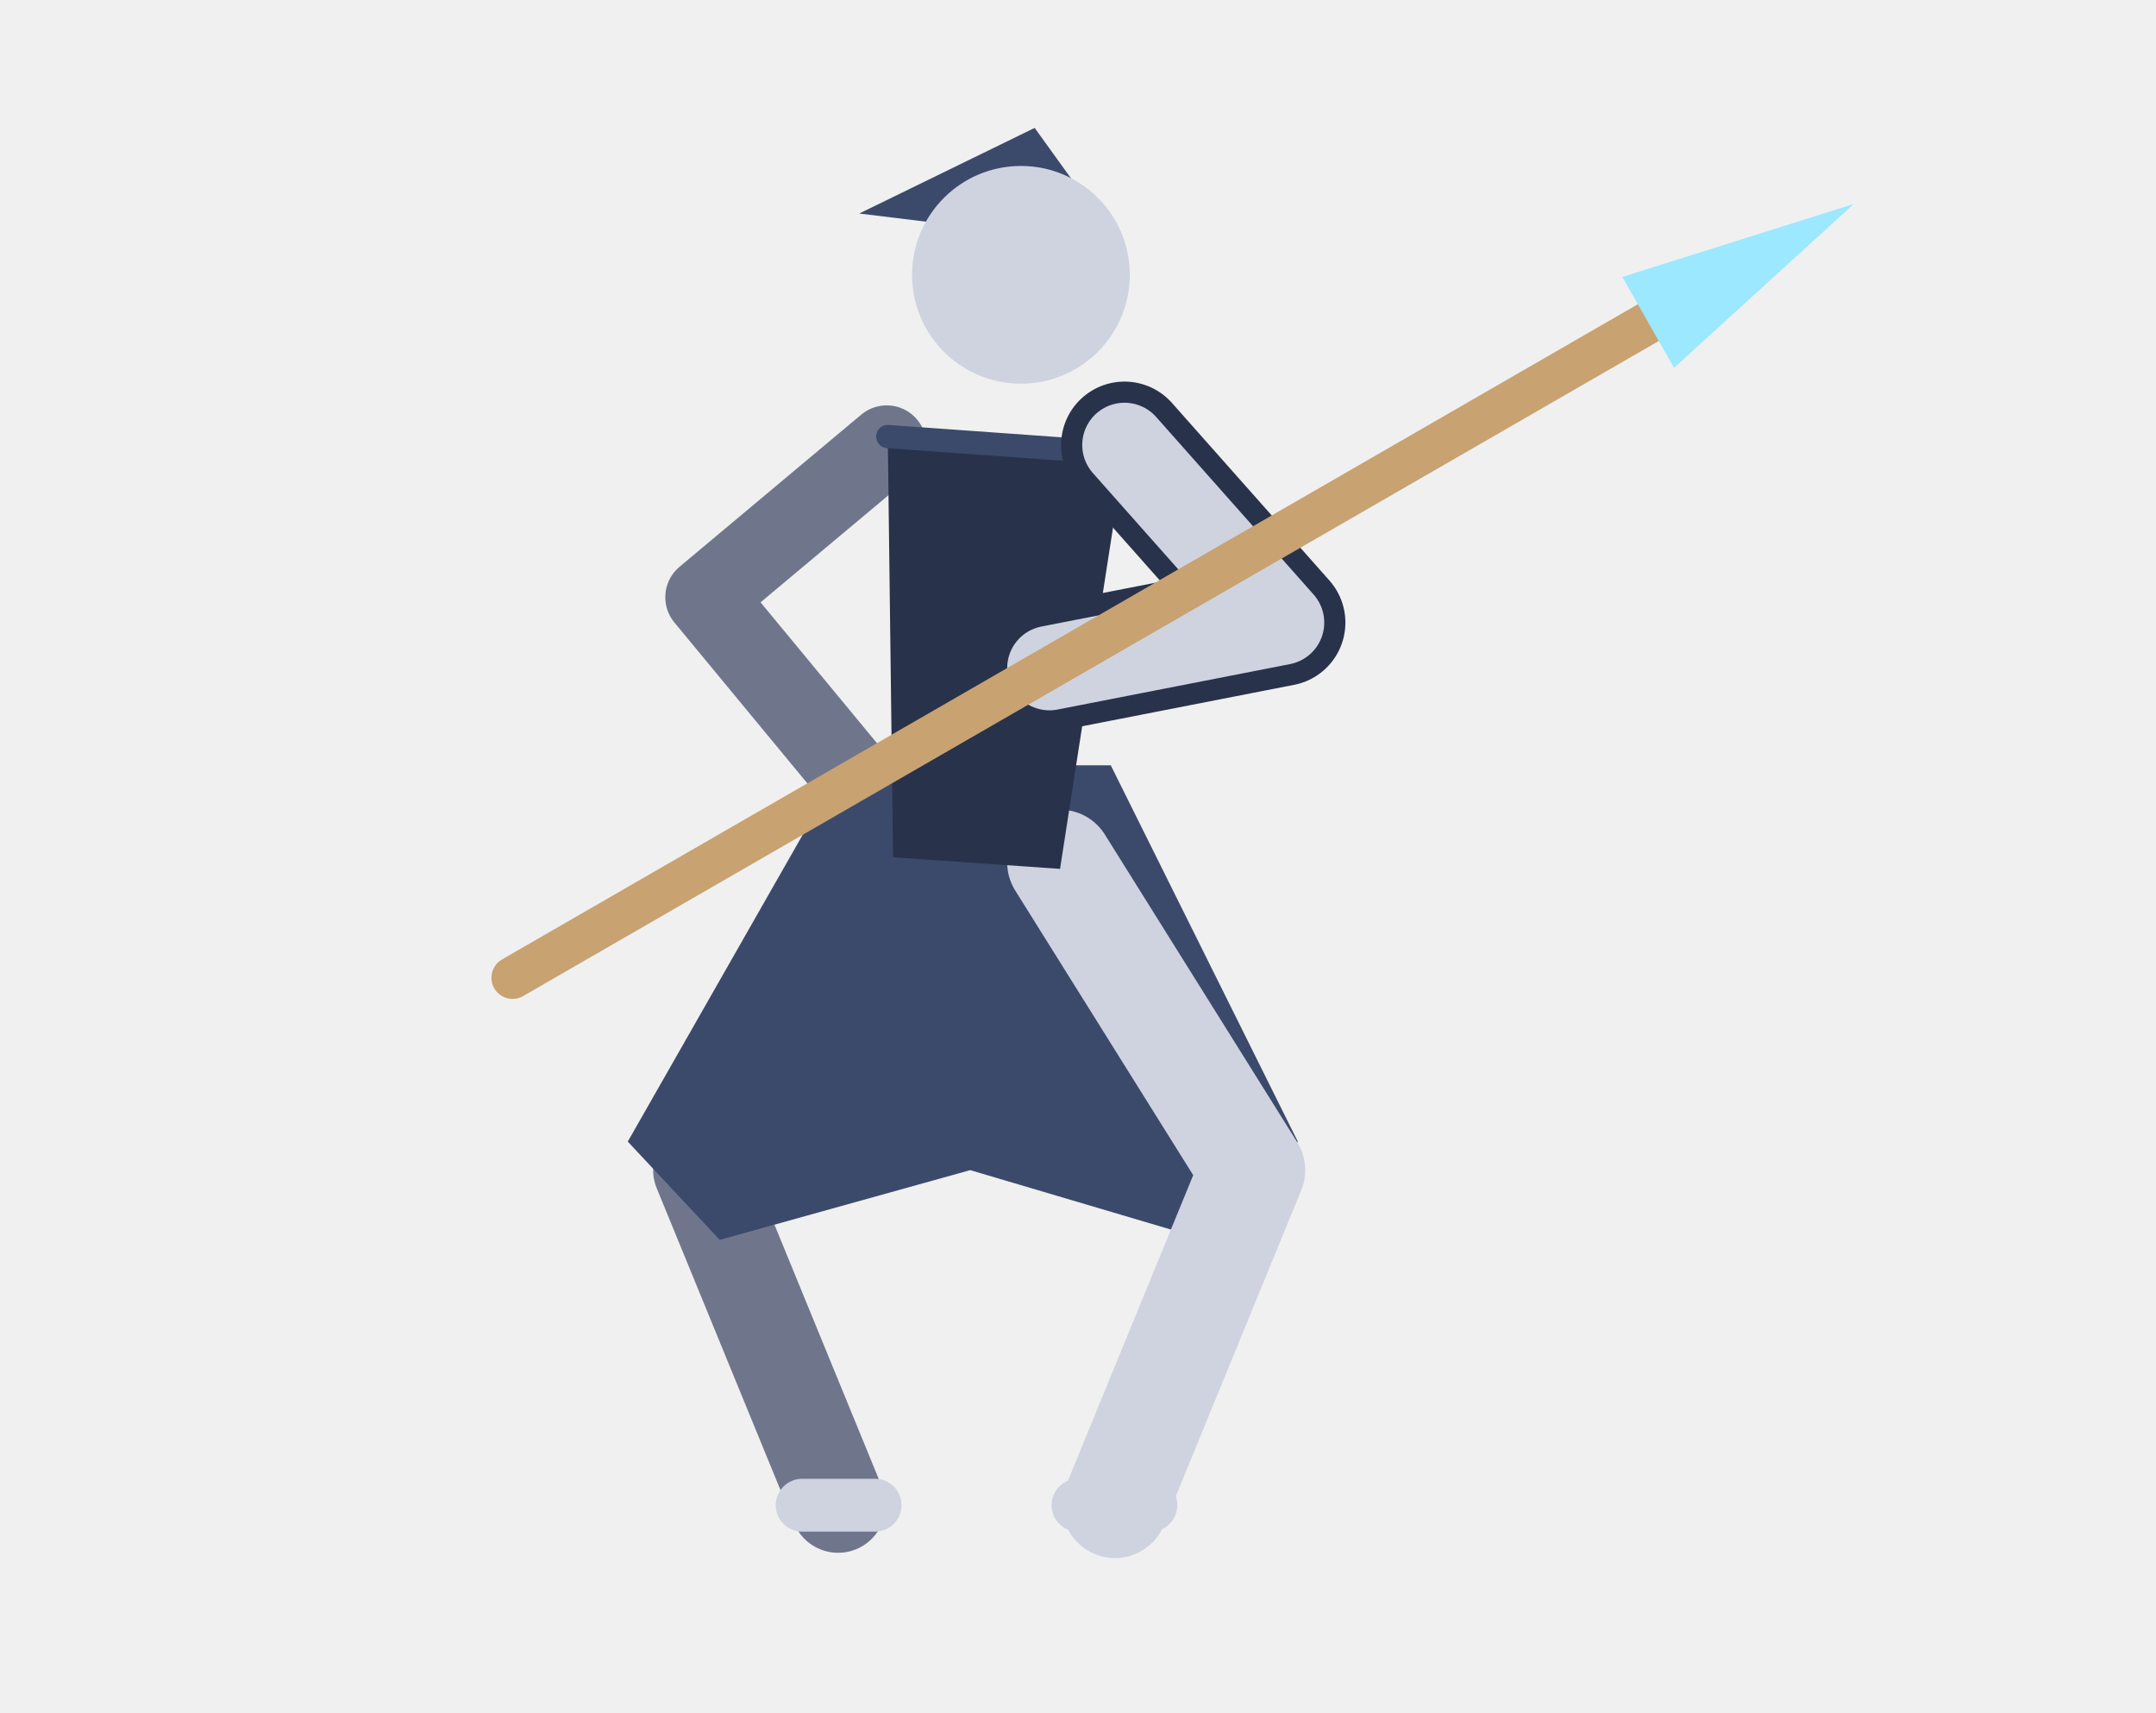
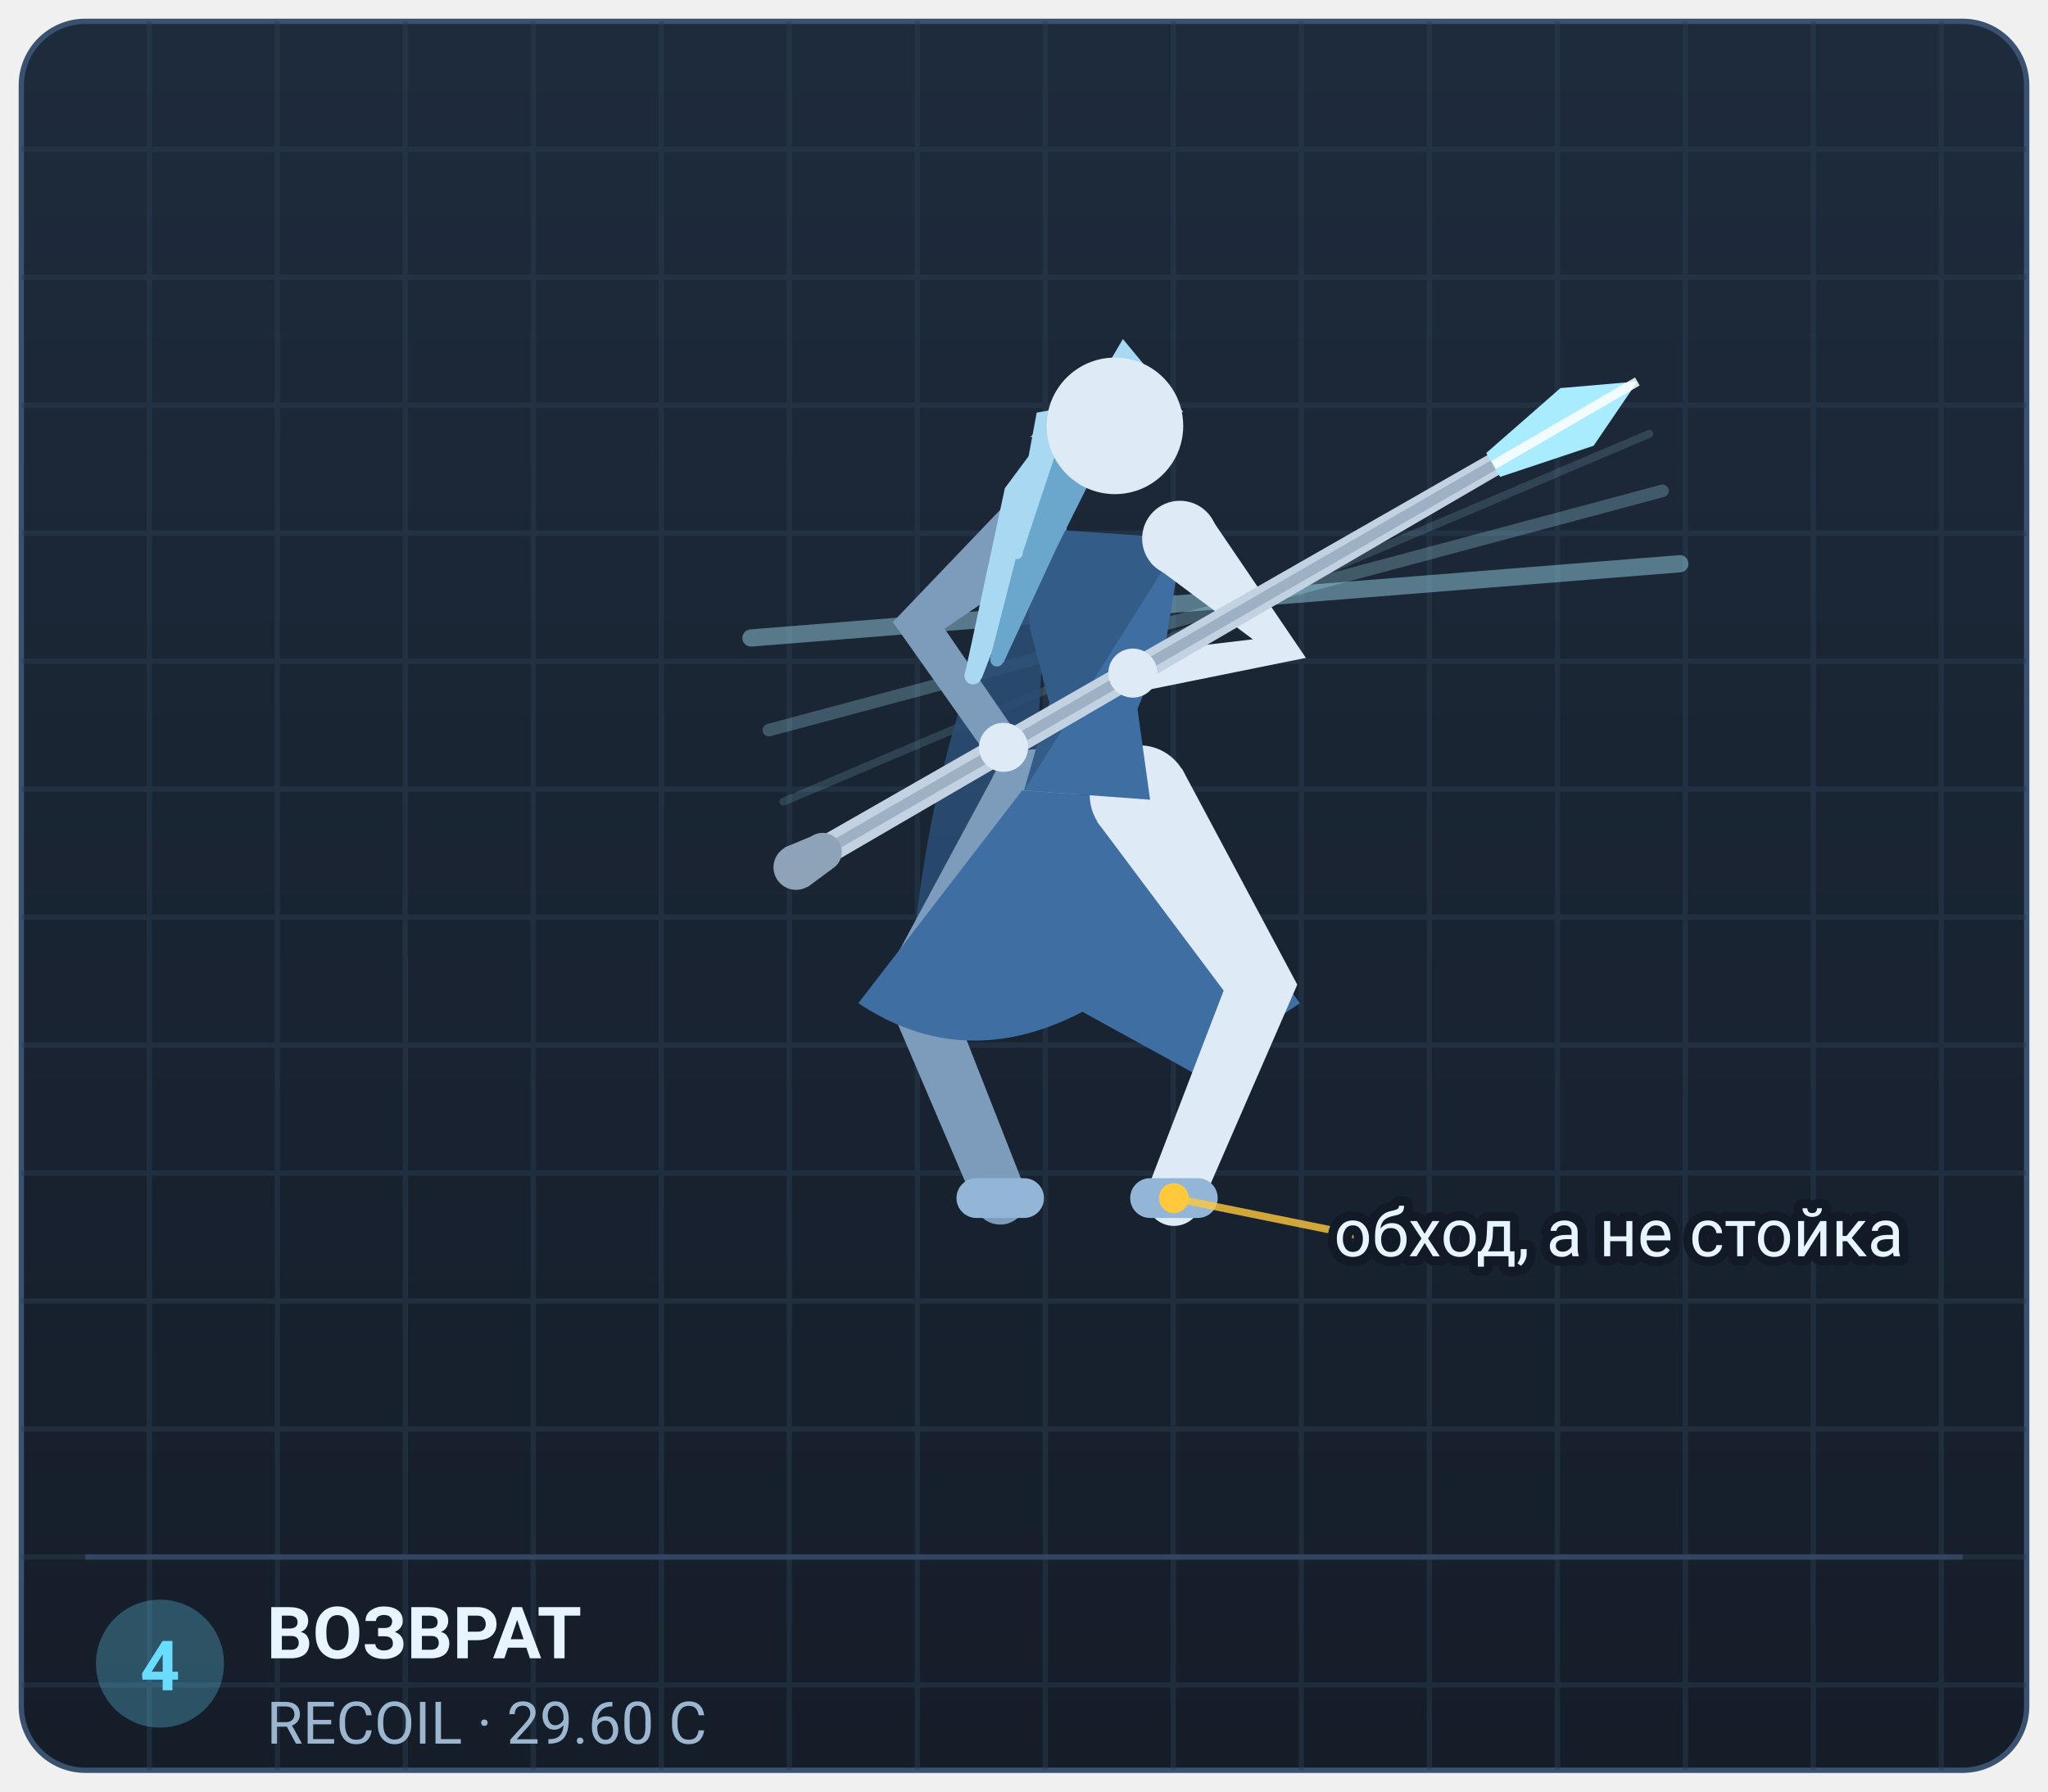
- <svg xmlns="http://www.w3.org/2000/svg" viewBox="33 45 204 162" role="img" width="100%" preserveAspectRatio="xMidYMid meet">
-   <polyline points="112.3,187.4 99.3,155.7 117.5,126.6" fill="none" stroke="#6f768c" stroke-width="9.0" stroke-linecap="round" stroke-linejoin="round" />
-   <polyline points="116.9,87.1 99.7,101.5 114.0,118.8" fill="none" stroke="#6f768c" stroke-width="7.5" stroke-linecap="round" stroke-linejoin="round" />
-   <polygon points="112.7,117.4 92.4,153.0 101.1,162.3 124.8,155.7 147.1,162.3 155.8,153.0 138.1,117.4" fill="#3b4a6b" />
-   <polyline points="138.5,187.4 151.5,155.7 133.3,126.6" fill="none" stroke="#cfd3e0" stroke-width="10.0" stroke-linecap="round" stroke-linejoin="round" />
-   <polygon points="117.0,86.3 139.4,87.9 133.3,127.2 117.5,126.1" fill="#28324a" />
-   <polyline points="117.0,86.3 139.4,87.9" fill="none" stroke="#3b4a6b" stroke-width="2.2" stroke-linecap="round" />
-   <polygon points="114.3,65.2 130.9,57.1 138.9,68.2" fill="#3b4a6b" />
-   <circle cx="129.6" cy="71.0" r="10.3" fill="#cfd3e0" />
-   <polyline points="139.4,87.1 154.3,103.9 132.3,108.2" fill="none" stroke="#28324a" stroke-width="12.0" stroke-linecap="round" stroke-linejoin="round" />
-   <polyline points="139.4,87.1 154.3,103.9 132.3,108.2" fill="none" stroke="#cfd3e0" stroke-width="8.0" stroke-linecap="round" stroke-linejoin="round" />
-   <line x1="81.5" y1="137.5" x2="189.0" y2="75.5" stroke="#c8a271" stroke-width="4.0" stroke-linecap="round" />
-   <polygon points="208.4,64.3 186.5,71.2 191.4,79.8" fill="#9be8ff" />
-   <rect x="106.4" y="184.9" width="11.9" height="5" rx="2.5" fill="#cfd3e0" />
-   <rect x="132.5" y="184.9" width="11.9" height="5" rx="2.5" fill="#cfd3e0" />
+ <svg xmlns="http://www.w3.org/2000/svg" viewBox="0 0 384 336" width="100%" preserveAspectRatio="xMidYMid meet" role="img">
+   <defs>
+     <linearGradient id="g85604" x1="0" y1="0" x2="0" y2="1">
+       <stop offset="0" stop-color="#1e2b3c" />
+       <stop offset="1" stop-color="#151d29" />
+     </linearGradient>
+     <clipPath id="cg85604">
+       <rect x="4" y="4" width="376" height="328" rx="12" />
+     </clipPath>
+   </defs>
+   <rect x="4" y="4" width="376" height="328" rx="12" fill="url(#g85604)" stroke="#3a5170" />
+   <g clip-path="url(#cg85604)" stroke="#2b3d52" stroke-width="1" opacity="0.45">
+     <line x1="28" y1="4" x2="28" y2="332" />
+     <line x1="52" y1="4" x2="52" y2="332" />
+     <line x1="76" y1="4" x2="76" y2="332" />
+     <line x1="100" y1="4" x2="100" y2="332" />
+     <line x1="124" y1="4" x2="124" y2="332" />
+     <line x1="148" y1="4" x2="148" y2="332" />
+     <line x1="172" y1="4" x2="172" y2="332" />
+     <line x1="196" y1="4" x2="196" y2="332" />
+     <line x1="220" y1="4" x2="220" y2="332" />
+     <line x1="244" y1="4" x2="244" y2="332" />
+     <line x1="268" y1="4" x2="268" y2="332" />
+     <line x1="292" y1="4" x2="292" y2="332" />
+     <line x1="316" y1="4" x2="316" y2="332" />
+     <line x1="340" y1="4" x2="340" y2="332" />
+     <line x1="364" y1="4" x2="364" y2="332" />
+     <line x1="4" y1="28" x2="380" y2="28" />
+     <line x1="4" y1="52" x2="380" y2="52" />
+     <line x1="4" y1="76" x2="380" y2="76" />
+     <line x1="4" y1="100" x2="380" y2="100" />
+     <line x1="4" y1="124" x2="380" y2="124" />
+     <line x1="4" y1="148" x2="380" y2="148" />
+     <line x1="4" y1="172" x2="380" y2="172" />
+     <line x1="4" y1="196" x2="380" y2="196" />
+     <line x1="4" y1="220" x2="380" y2="220" />
+     <line x1="4" y1="244" x2="380" y2="244" />
+     <line x1="4" y1="268" x2="380" y2="268" />
+     <line x1="4" y1="292" x2="380" y2="292" />
+     <line x1="4" y1="316" x2="380" y2="316" />
+   </g>
+   <g transform="translate(203.83,224.69) scale(1.2431)">
+     <line x1="89.4" y1="-95.7" x2="-50.7" y2="-84.5" stroke="#a9ecff" stroke-width="2.6" opacity="0.42" stroke-linecap="round" />
+     <line x1="86.8" y1="-106.7" x2="-48.0" y2="-70.6" stroke="#a9ecff" stroke-width="1.9" opacity="0.26" stroke-linecap="round" />
+     <line x1="84.8" y1="-115.3" x2="-45.8" y2="-59.8" stroke="#a9ecff" stroke-width="1.2" opacity="0.15" stroke-linecap="round" />
+     <path d="M -5.7 -100.9 Q -22.6 -79.8 -26.9 -31.8 L -7.9 -61.4 Z" fill="#2a4d75" opacity="0.85" />
+     <polygon points="-16.7,1.5 -31.1,-32.2 -13.7,-64.5 -2.1,-57.2 -21.1,-31.3 -9.4,-1.5" fill="#7d9cbb" opacity="1.00" />
+     <circle cx="-13.1" cy="-0.0" r="4.0" fill="#7d9cbb" />
+     <circle cx="-7.9" cy="-60.8" r="6.9" fill="#7d9cbb" />
+     <polygon points="-5.0,-97.1 -21.5,-85.9 -10.3,-69.6 -14.8,-66.4 -29.3,-86.9 -11.9,-105.1" fill="#7d9cbb" opacity="1.00" />
+     <circle cx="-8.4" cy="-101.1" r="5.3" fill="#7d9cbb" />
+     <circle cx="-12.6" cy="-68.0" r="2.8" fill="#7d9cbb" />
+     <path d="M -9.8 -61.5 L -34.5 -29.4 Q -18.6 -18.8 -0.7 -28.1 Q -0.7 -28.1 16.2 -18.8 Q 16.2 -18.8 32.1 -29.4 L 9.8 -60.1 Z" fill="#3f6fa2" />
+     <polygon points="9.2,-1.6 20.6,-31.3 1.5,-56.8 14.3,-64.8 31.7,-32.2 17.0,1.6" fill="#dfeaf7" opacity="1.00" />
+     <circle cx="13.1" cy="-0.0" r="4.2" fill="#dfeaf7" />
+     <circle cx="7.9" cy="-60.8" r="7.5" fill="#dfeaf7" />
+     <polygon points="14.4,-99.5 12.0,-84.6 7.6,-73.8 9.5,-60.1 -9.5,-61.5 -5.7,-74.7 -8.6,-86.0 -8.9,-101.1" fill="#3f6fa2" />
+     <polygon points="-9.5,-61.5 -5.7,-74.7 -8.6,-86.0 -8.9,-101.1 14.4,-99.5" fill="#2a4d75" opacity="0.55" />
+     <polygon points="4.2,-113.7 -5.9,-104.1 -15.9,-78.4 -18.4,-79.2 -12.4,-107.1 -2.9,-119.9" fill="#a8d8f2" opacity="1.00" />
+     <circle cx="0.6" cy="-116.8" r="4.8" fill="#a8d8f2" />
+     <circle cx="-17.2" cy="-78.8" r="1.3" fill="#a8d8f2" />
+     <polygon points="4.0,-115.3 -4.6,-98.1 -12.6,-80.8 -14.6,-81.5 -9.8,-100.2 -2.7,-118.3" fill="#6ba7cd" opacity="1.00" />
+     <circle cx="0.6" cy="-116.8" r="3.7" fill="#6ba7cd" />
+     <circle cx="-13.6" cy="-81.2" r="1.0" fill="#6ba7cd" />
+     <polygon points="0.4,-113.7 -3.5,-116.1 -9.8,-97.1 -11.5,-97.5 -7.6,-118.5 0.9,-120.0" fill="#a8d8f2" opacity="1.00" />
+     <circle cx="0.6" cy="-116.8" r="3.2" fill="#a8d8f2" />
+     <circle cx="-10.6" cy="-97.3" r="0.9" fill="#a8d8f2" />
+     <polygon points="5.4,-129.6 14.5,-118.6 -8.6,-114.8 2.7,-125.0" fill="#a8d8f2" />
+     <circle cx="4.2" cy="-116.5" r="10.3" fill="#dfeaf7" />
+     <polygon points="18.2,-103.3 33.0,-81.5 7.3,-76.3 6.4,-82.1 25.0,-84.3 9.7,-95.7" fill="#dfeaf7" opacity="1.00" />
+     <circle cx="14.0" cy="-99.5" r="5.7" fill="#dfeaf7" />
+     <circle cx="6.9" cy="-79.2" r="2.9" fill="#dfeaf7" />
+     <polygon points="-45.0,-51.8 60.4,-112.1 62.1,-109.1 -42.8,-48.0" fill="#c3d2e2" opacity="1.00" />
+     <circle cx="-43.9" cy="-49.9" r="2.2" fill="#c3d2e2" />
+     <circle cx="61.3" cy="-110.6" r="1.7" fill="#c3d2e2" />
+     <line x1="-43.9" y1="-49.9" x2="61.3" y2="-110.6" stroke="#8fa3b8" stroke-width="1.6" opacity="0.7" />
+     <polygon points="-45.6,-52.9 -41.3,-54.7 -38.4,-49.7 -42.2,-46.9" fill="#8fa3b8" opacity="1.00" />
+     <circle cx="-43.9" cy="-49.9" r="3.4" fill="#8fa3b8" />
+     <circle cx="-39.9" cy="-52.2" r="2.9" fill="#8fa3b8" />
+     <polygon points="83.0,-123.2 71.4,-122.2 60.2,-112.4 62.3,-108.8 76.4,-113.5" fill="#a9ecff" />
+     <line x1="61.3" y1="-110.6" x2="83.0" y2="-123.2" stroke="#ffffff" stroke-width="1.4" opacity="0.85" />
+     <circle cx="-12.6" cy="-68.0" r="3.7" fill="#dfeaf7" />
+     <circle cx="6.9" cy="-79.2" r="3.7" fill="#dfeaf7" />
+     <rect x="-19.7" y="-3.0" width="13.2" height="6" rx="3" fill="#93b6d6" />
+     <rect x="6.5" y="-3.0" width="13.2" height="6" rx="3" fill="#93b6d6" />
+   </g>
+   <line x1="220.1" y1="224.7" x2="254.1" y2="231.6" stroke="#ffc83d" stroke-width="1.4" opacity="0.8" />
+   <circle cx="220.1" cy="224.7" r="2.8" fill="#ffc83d" />
+   <text x="250.1" y="235.6" fill="#e8f4ff" font-size="12.5" text-anchor="start" font-family="Segoe UI, Roboto, sans-serif" paint-order="stroke" stroke="#111a26" stroke-width="3.4" stroke-linejoin="round">обход, а не стойка</text>
+   <line x1="16" y1="292" x2="368" y2="292" stroke="#3a5170" opacity="0.7" />
+   <circle cx="30" cy="312" r="12" fill="#69dcff" opacity="0.28" />
+   <text x="30" y="317" fill="#69dcff" font-size="13" font-weight="700" text-anchor="middle" font-family="Segoe UI, Roboto, sans-serif">4</text>
+   <text x="50" y="311" fill="#e8f4ff" font-size="13.5" font-weight="700" font-family="Segoe UI, Roboto, sans-serif">ВОЗВРАТ</text>
+   <text x="50" y="327" fill="#9db6cf" font-size="11" font-family="Segoe UI, Roboto, sans-serif">RECOIL · 29.60 С</text>
</svg>
